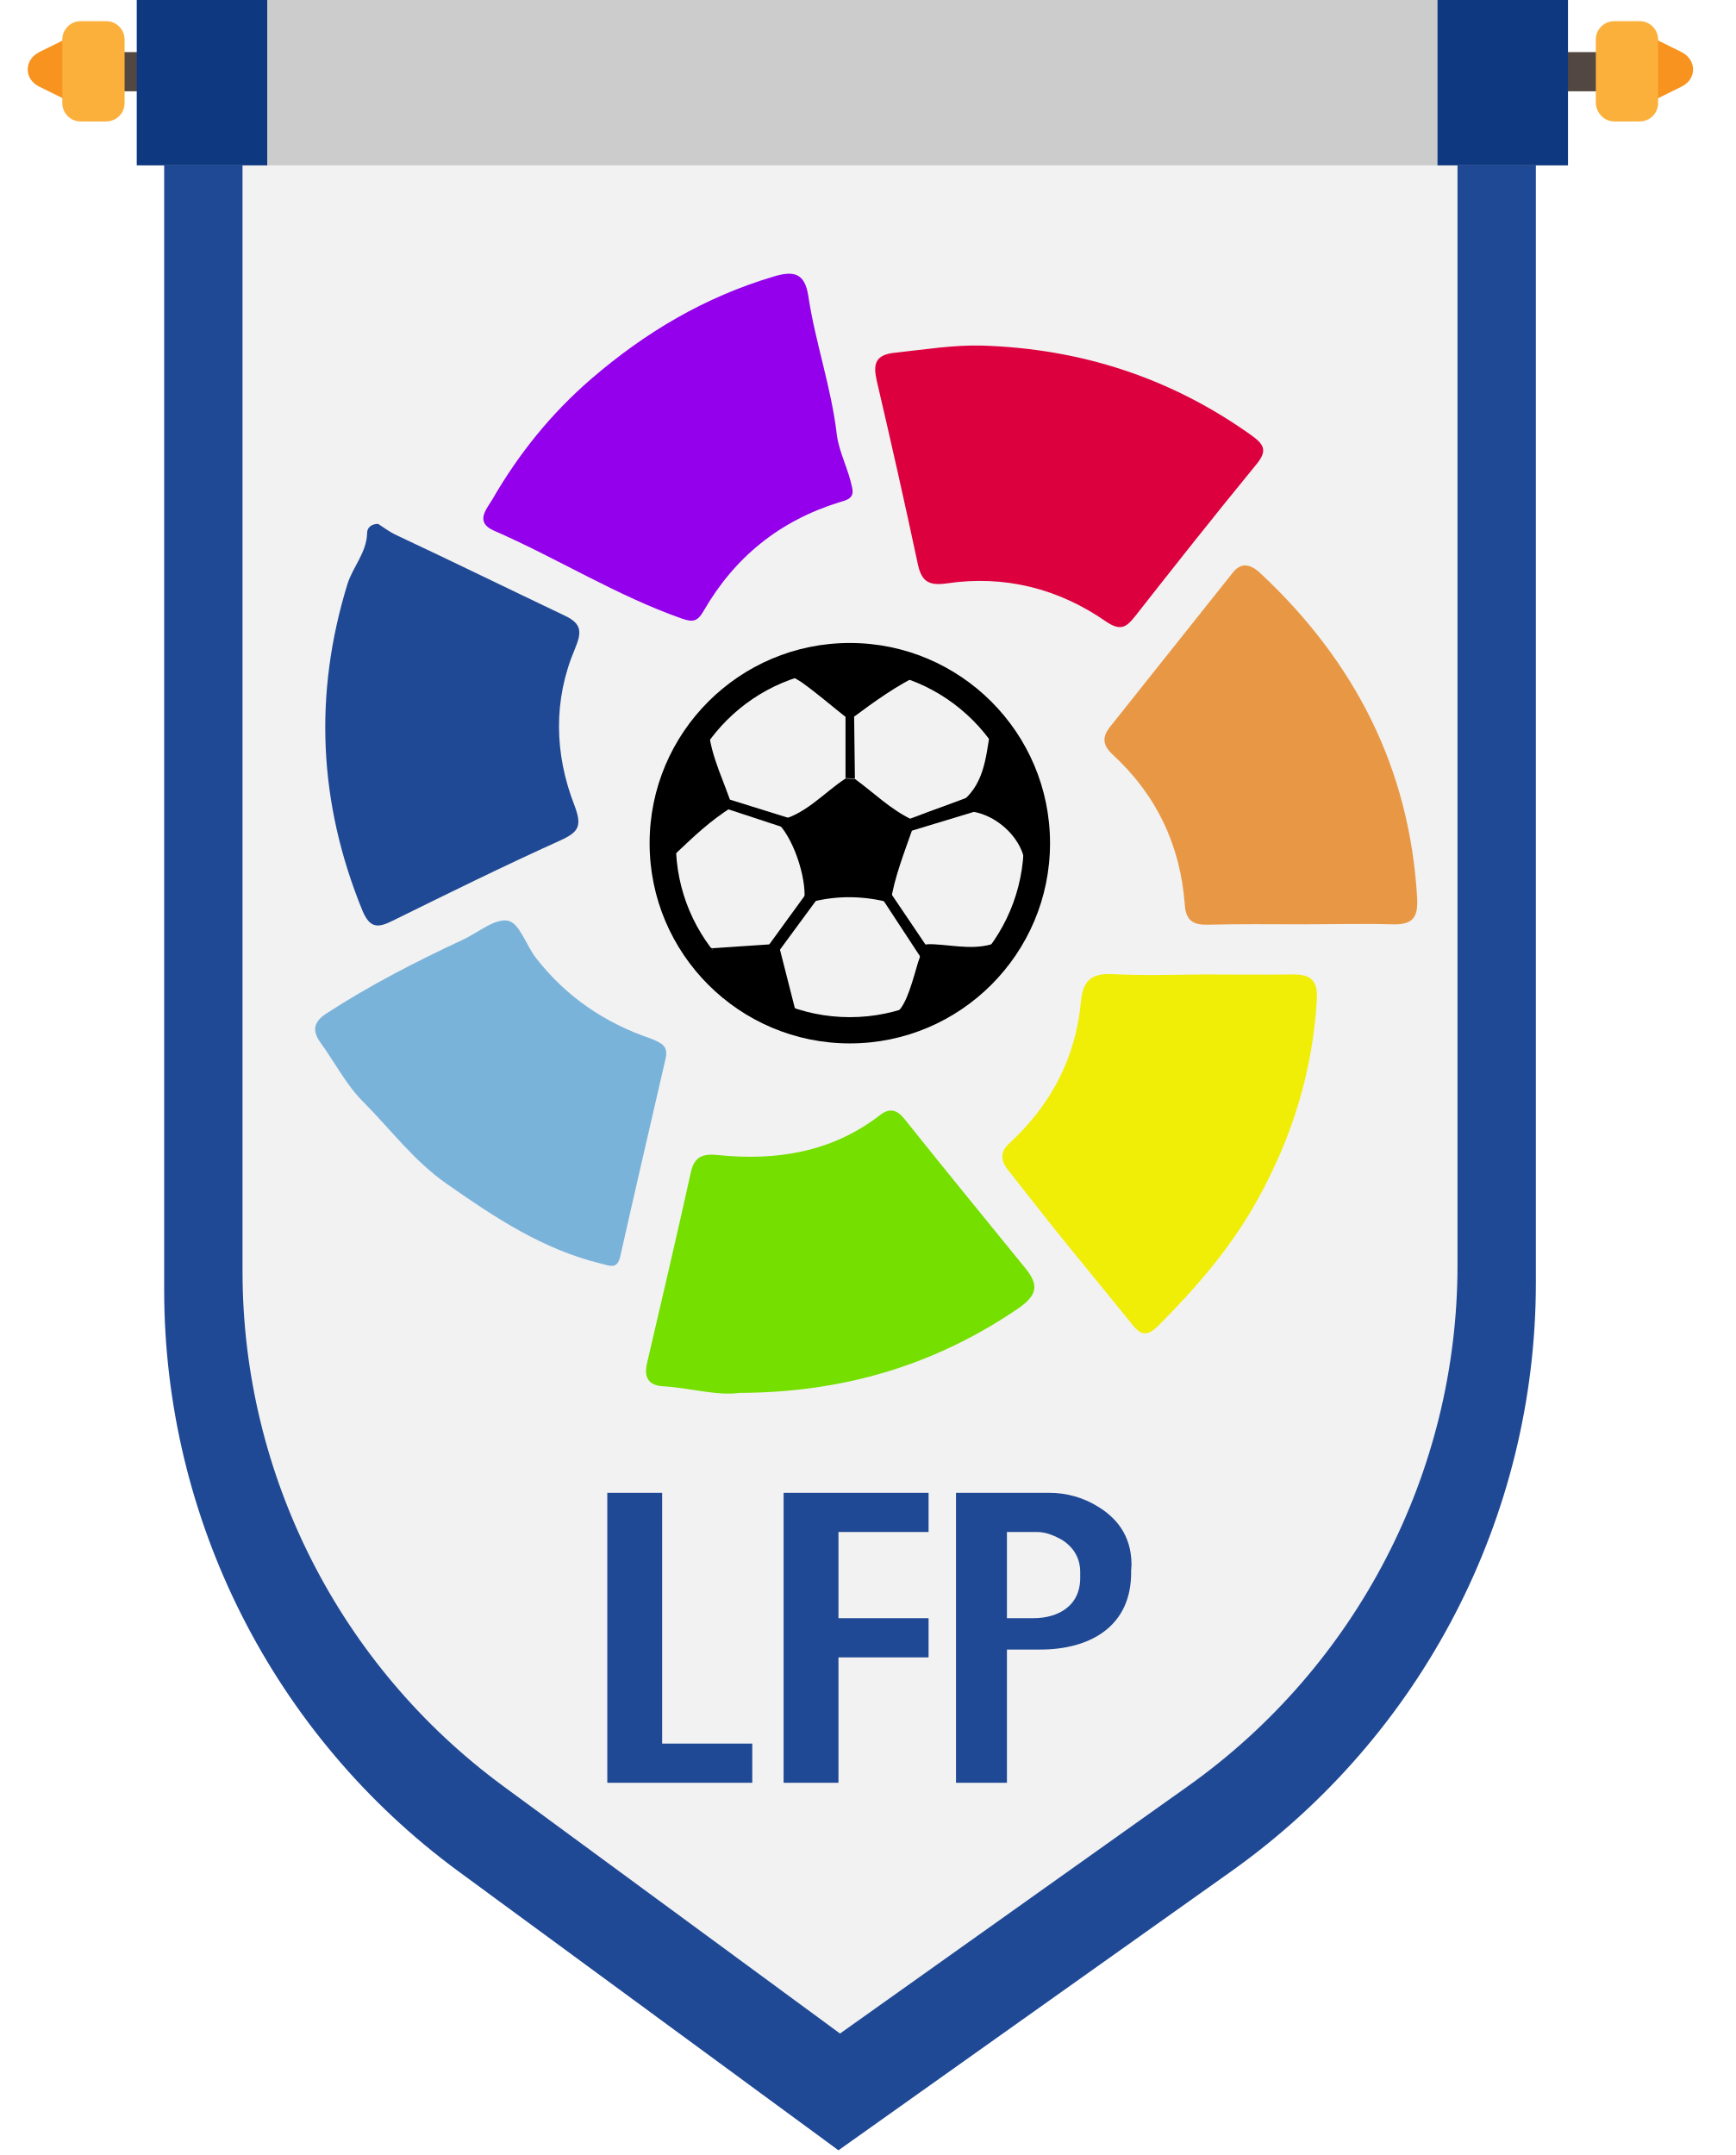
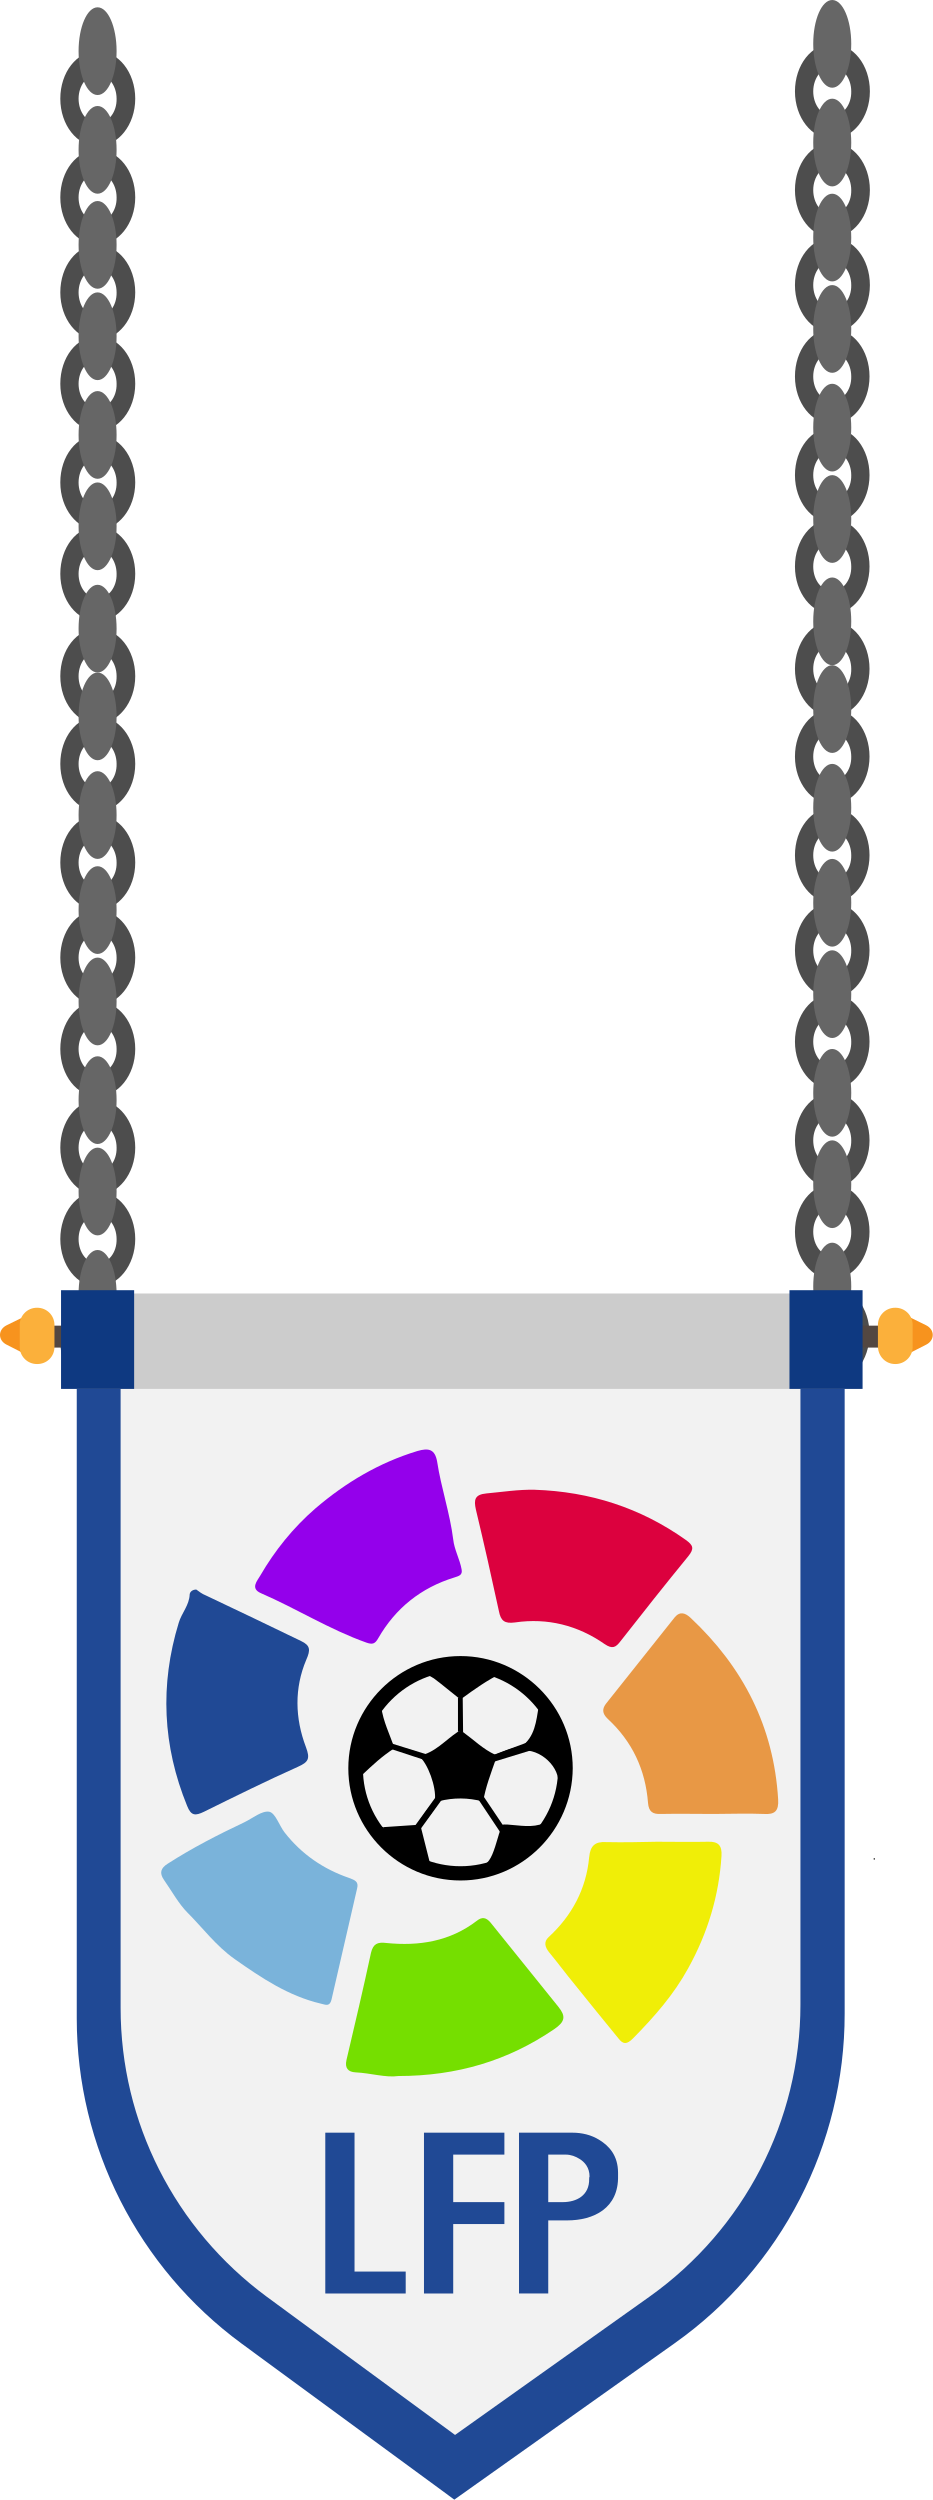
- <svg xmlns="http://www.w3.org/2000/svg" version="1.1" id="Layer_1" x="0px" y="0px" viewBox="357 0 443 550" enable-background="new 357 0 443 550" xml:space="preserve">
-   <path fill="#F2F2F2" d="M668.3,469.1l-96.8,68.8L478,469.2c-45.5-33.5-72.4-86.6-72.4-143.1V35.6H743v288.8  C743,381.8,715.2,435.8,668.3,469.1z" />
-   <path fill="#204995" d="M571,548.8l100.4-71.3C720,442.9,749,387,749,327.4V28h-20v294.9c0,52.8-25.7,102.3-68.7,132.9L571.4,519  l-85.9-63.1c-41.8-30.7-66.6-79.5-66.6-131.4V28h-20v301.2c0,58.6,27.9,113.7,75.1,148.4L571,548.8" />
-   <path fill="#F7931E" d="M367,22.1c-3.9-1.9-3.9-6.8,0-8.8l0,0l8.9-4.4v8.8v8.8L367,22.1L367,22.1z" />
-   <rect x="387.7" y="13.3" fill="#534741" width="389.3" height="10" />
-   <path fill="#FBB03B" d="M384.1,31h-6.5c-2.6,0-4.7-2.1-4.7-4.7V10.1c0-2.6,2.1-4.7,4.7-4.7h6.5c2.6,0,4.7,2.1,4.7,4.7v16.2  C388.8,28.9,386.7,31,384.1,31z" />
-   <path fill="#F7931E" d="M786.2,22.1c3.9-1.9,3.9-6.8,0-8.8l0,0l-8.9-4.4v8.8v8.8L786.2,22.1L786.2,22.1z" />
-   <path fill="#FBB03B" d="M769,31h6.5c2.6,0,4.7-2.1,4.7-4.7V10.1c0-2.6-2.1-4.7-4.7-4.7H769c-2.6,0-4.7,2.1-4.7,4.7v16.2  C764.4,28.9,766.5,31,769,31z" />
-   <rect x="392.8" y="-1.3" fill="#CCCCCC" width="363.7" height="43.5" />
+ <svg xmlns="http://www.w3.org/2000/svg" version="1.1" id="Layer_1" x="0px" y="0px" viewBox="0 0 255.2 684" style="enable-background:new 0 0 255.2 684;" xml:space="preserve">
+   <style type="text/css">
+ 	.st0{fill:#4D4D4D;}
+ 	.st1{fill:#666666;}
+ 	.st2{fill:#F2F2F2;}
+ 	.st3{fill:#204995;}
+ 	.st4{fill:#F7931E;}
+ 	.st5{fill:#534741;}
+ 	.st6{fill:#FBB03B;}
+ 	.st7{fill:#CCCCCC;}
+ 	.st8{fill:#9400EB;}
+ 	.st9{fill:#DC013E;}
+ 	.st10{fill:#E89845;}
+ 	.st11{fill:#75DF00;}
+ 	.st12{fill:#F0EE07;}
+ 	.st13{fill:#7AB3DA;}
+ 	.st14{fill:#0E3981;}
+ </style>
  <g>
    <g>
-       <circle fill="#F2F2F2" cx="574.4" cy="215.1" r="47.4" />
-       <path fill="#9400EB" d="M574.5,124.5c0.6,2.7-1.3,3.1-3.3,3.7c-15.2,4.7-26.7,14-34.6,27.7c-1.5,2.6-2.6,3-5.5,2    c-16.8-5.9-31.8-15.4-48.1-22.5c-5-2.2-1.6-5.7-0.3-8c6.7-11.6,15-21.9,25.2-30.7c13.8-11.9,29-20.9,46.5-26.1    c5.2-1.6,8-0.9,8.9,4.9c1.8,12,5.9,23.4,7.3,35.6C571.2,115.5,573.6,119.9,574.5,124.5z" />
-       <path fill="#DC013E" d="M607.7,88.2c25.2,0.8,48.1,8.2,68.7,22.9c3.5,2.5,4,4.1,1.2,7.5c-10.5,12.8-20.7,25.7-30.9,38.7    c-2.2,2.8-3.7,3.8-7.3,1.4c-12.2-8.5-26-12-40.8-9.8c-4.9,0.7-6.5-0.8-7.4-5.2c-3.3-15.5-6.8-31-10.4-46.4c-1-4.4-0.5-6.8,4.8-7.3    C593.1,89.2,600.3,88,607.7,88.2z" />
-       <path fill="#E89845" d="M689.4,235.9c-8,0-16.1-0.1-24.1,0.1c-3.7,0.1-5.6-1-5.9-5c-1.1-15.2-7.2-28.1-18.4-38.4    c-2.7-2.5-2.7-4.6-0.6-7.2c10.4-13.1,20.8-26.1,31.2-39.2c2.4-3.1,5-1.9,7.2,0.2c24,22.5,38,49.7,39.9,82.8    c0.3,5.3-1.4,6.9-6.6,6.7C704.6,235.7,697,235.9,689.4,235.9z" />
-       <path fill="#75DF00" d="M545.7,355.5c-5.8,0.8-12.6-1.3-19.5-1.7c-3.5-0.2-4.9-2.1-4.1-5.7c3.8-16.3,7.6-32.5,11.2-48.8    c0.9-4.2,3.1-4.9,7-4.5c14.9,1.5,29-0.7,41.3-10.2c2.3-1.8,4.2-1.5,6.1,0.8c10.3,12.9,20.7,25.6,31.1,38.4c3.3,4.1,3.1,6.7-2,10.2    C595.6,348.4,572.4,355.4,545.7,355.5z" />
-       <path fill="#204995" d="M453.5,133.7c1.4,0.9,2.7,1.9,4.3,2.7c14.5,6.8,29,13.9,43.5,20.8c4.1,2,4.3,4,2.4,8.5    c-5.5,13-5.2,26.7-0.1,39.8c2,5.3,1.2,6.8-3.6,9c-14.4,6.5-28.6,13.5-42.8,20.5c-3.8,1.9-5.8,1.9-7.7-2.6    c-11.2-27.4-12.5-55.2-3.8-83.4c1.4-4.4,4.9-8,5-13C450.7,134.5,452,133.7,453.5,133.7z" />
-       <path fill="#F0EE07" d="M663.5,248.7c7.8,0,15.6,0.1,23.4,0c4.7-0.1,6.5,1.6,6.2,6.5c-1.1,18.3-6.3,35.1-15.2,51.1    c-6.7,12.1-15.5,22.2-25.1,31.9c-2.8,2.8-4.4,2.8-6.7,0c-6.6-8.2-13.4-16.4-20-24.6c-3.9-4.9-7.7-9.8-11.6-14.7    c-1.9-2.3-2.5-4.6-0.1-6.9c10.7-9.8,17.2-21.9,18.5-36.5c0.5-5.2,2.7-7.1,7.8-6.9C648.3,249,655.9,248.8,663.5,248.7    C663.5,248.8,663.5,248.8,663.5,248.7z" />
-       <path fill="#7AB3DA" d="M526.9,270.1c-3.9,16.9-7.8,33.7-11.6,50.6c-0.8,3.4-2.7,2.3-4.9,1.8c-14.8-3.6-27-11.7-39.3-20.3    c-8.5-5.9-14.5-14.1-21.6-21.2c-4-4-7.1-9.9-10.7-14.9c-2.4-3.3-1.5-5.5,1.6-7.5c11.1-7.2,22.8-13.2,34.8-18.8    c3.9-1.8,8.1-5.5,11.5-4.8c2.9,0.6,4.6,6.3,7.1,9.5c7.7,9.9,17.6,16.6,29.4,20.6C525.8,266.2,527.6,266.9,526.9,270.1z" />
-       <path d="M562.3,229.9c0.6-6.2-3.1-16.8-7.3-20.3c7.4-1.4,12-7.1,17.8-10.9c0.8,0,1.6,0.1,2.4,0.1c4.8,3.5,9.1,7.8,14.6,10.4    c0.1,0.6,0.2,1.2,0.3,1.8c-2.3,6.6-4.9,13.1-5.8,19.4c-6.9-1.8-13.5-1.9-20.2-0.2C563.5,230,562.9,230,562.3,229.9z" />
-       <path d="M613.6,242.1c-11.9,16.9-28.2,23.5-48.5,20.3c0.1-0.8,0.2-1.6,0.3-2.4c1.7,0.1,3.5,0.3,5.2,0.4    c15.7,0.8,16.4,0.3,20.6-14.4c0.2-0.8,0.7-1.7,0.7-2.5c0.1-2.5,0.8-2.6,3.5-2.5c5.5,0.3,11.2,1.7,16.6-0.7    C612.5,240.9,613.1,241.5,613.6,242.1z" />
-       <path d="M612.4,186.7c11,15.2,12.8,31.4,5.1,48.6c-0.6-0.6-1.2-1.2-1.8-1.8c0.9-3.5,2.2-6.9,2.8-10.5c1.4-8.2-8.3-17.1-16.8-15.9    c0-0.6,0-1.3,0-1.9c6.4-4.5,6.9-11.6,8-18.4C610.5,186.8,611.4,186.7,612.4,186.7z" />
-       <path d="M526.2,221.1c-1.3-8,0.3-15.8,3.1-23.5c1.5-4.1,3.3-8.2,6.4-11.6c1,0.4,1.2,0.4,2.2,0.8c0.8,6.8,4,12.8,6,19.1    c-6,3.9-9.3,7.1-14.6,12.1C527.2,217.8,528.2,221.3,526.2,221.1z" />
-       <path d="M573.1,183.2c-3.8-3-7.5-6.2-11.4-9c-1.2-0.9-3.1-1.4-3.1-2.8c0.1-1.9,2.4-2.4,3.8-2.7c10-2.4,20-1.9,29.8,2.3    c-0.1,0.5-0.1,0.5-0.1,1c-6.2,2.9-12,7.1-17.5,11.2C574.1,183.2,573.6,183.2,573.1,183.2z" />
-       <path d="M539,242c4.9-0.3,9.9-0.7,14.8-1c0.7,0.2,1.4,0.4,2.1,0.7c1.4,5.5,2.8,11,4.2,16.5c-0.7,0.7-1.5,1.5-2.2,2.2    c-9.7-3-17.2-8.9-23-17.2c0.7-0.6,1.3-1.3,2-1.9c0.5-0.1,0.7,0.1,0.8,0.6C538,243.2,538.5,243.3,539,242z" />
-       <path d="M589.8,172.5c0-0.8,0-1.6-0.1-2.5c9.5,2.8,17.1,8.3,22.6,16.6c-0.9,0.1-1.8,0.1-2.7,0.2    C603.9,180.9,597.3,176,589.8,172.5z" />
-       <path d="M537.9,187.2c-0.6-0.6-1.1-1.1-1.7-1.7c5.7-6.6,11.5-13.1,21-14C550.2,176.1,543.8,181.3,537.9,187.2z" />
-       <path d="M536.9,241.3c-0.7,0.6-1.3,1.3-2,1.9c-4.1-5.1-6.9-10.7-7.6-17.2c0.5,0,1,0,1.5,0C531.5,231.1,534.2,236.2,536.9,241.3z" />
-       <path d="M572.8,183c0.7,0,1.5-0.1,2.2-0.1c0.1,5.3,0.1,10.5,0.2,15.8c-0.8,0-1.6-0.1-2.4-0.1C572.8,193.4,572.8,188.2,572.8,183z" />
-       <path d="M555.9,241.6c-0.7-0.2-1.4-0.4-2.1-0.7c2.7-3.8,5-7.9,8.5-11.1c0.6,0.1,1.2,0.2,1.8,0.2C561.9,234.3,559,238,555.9,241.6z    " />
-       <path d="M615.7,233.5c0.6,0.6,1.2,1.2,1.8,1.8c-0.4,2.8-1.9,4.9-3.8,6.9c-0.6-0.6-1.1-1.2-1.7-1.8    C613.2,238,614.4,235.8,615.7,233.5z" />
-       <path d="M557.9,260.4c0.7-0.7,1.5-1.5,2.2-2.2c1.7,0.6,3.5,1.2,5.2,1.8c-0.1,0.8-0.2,1.6-0.3,2.4C562.5,262.6,560,262,557.9,260.4    z" />
-       <path d="M539,242c-0.6,1.3-1,1.2-1.4-0.1C538.1,241.9,538.6,242,539,242z" />
-       <path d="M589.8,209c3.8-1.7,7.6-3.2,11.8-3.8c0,0.6,0,1.3,0,1.9c-3.6,1.8-7.4,3.1-11.5,3.7C590.1,210.3,589.9,209.6,589.8,209z" />
+       <path class="st0" d="M227.7,12c-5.7,0-10.2,5.8-10.2,13s4.6,13,10.2,13S238,32.2,238,25S233.4,12,227.7,12z M227.7,31.7    c-2.9,0-5.2-3-5.2-6.7c0-3.7,2.4-6.7,5.2-6.7s5.2,3,5.2,6.7C233,28.7,230.6,31.7,227.7,31.7z" />
+       <ellipse class="st1" cx="227.7" cy="12" rx="5.2" ry="12" />
+       <path class="st0" d="M227.7,39c-5.7,0-10.2,5.8-10.2,13s4.6,13,10.2,13S238,59.2,238,52S233.4,39,227.7,39z M227.7,58.7    c-2.9,0-5.2-3-5.2-6.7c0-3.7,2.4-6.7,5.2-6.7s5.2,3,5.2,6.7C233,55.7,230.6,58.7,227.7,58.7z" />
+       <ellipse class="st1" cx="227.7" cy="39" rx="5.2" ry="12" />
+       <path class="st0" d="M227.7,65c-5.7,0-10.2,5.8-10.2,13s4.6,13,10.2,13S238,85.2,238,78S233.4,65,227.7,65z M227.7,84.7    c-2.9,0-5.2-3-5.2-6.7c0-3.7,2.4-6.7,5.2-6.7s5.2,3,5.2,6.7C233,81.7,230.6,84.7,227.7,84.7z" />
+       <ellipse class="st1" cx="227.7" cy="65" rx="5.2" ry="12" />
+       <path class="st0" d="M227.7,90c-5.7,0-10.2,5.8-10.2,13s4.6,13,10.2,13s10.2-5.8,10.2-13S233.4,90,227.7,90z M227.7,109.7    c-2.9,0-5.2-3-5.2-6.7c0-3.7,2.4-6.7,5.2-6.7s5.2,3,5.2,6.7C233,106.7,230.6,109.7,227.7,109.7z" />
+       <ellipse class="st1" cx="227.7" cy="90" rx="5.2" ry="12" />
+       <path class="st0" d="M227.7,117c-5.7,0-10.2,5.8-10.2,13s4.6,13,10.2,13s10.2-5.8,10.2-13S233.4,117,227.7,117z M227.7,136.7    c-2.9,0-5.2-3-5.2-6.7c0-3.7,2.4-6.7,5.2-6.7s5.2,3,5.2,6.7C233,133.7,230.6,136.7,227.7,136.7z" />
+       <ellipse class="st1" cx="227.7" cy="117" rx="5.2" ry="12" />
+       <path class="st0" d="M227.7,142c-5.7,0-10.2,5.8-10.2,13s4.6,13,10.2,13s10.2-5.8,10.2-13S233.4,142,227.7,142z M227.7,161.7    c-2.9,0-5.2-3-5.2-6.7c0-3.7,2.4-6.7,5.2-6.7s5.2,3,5.2,6.7C233,158.7,230.6,161.7,227.7,161.7z" />
+       <ellipse class="st1" cx="227.7" cy="142" rx="5.2" ry="12" />
+       <path class="st0" d="M227.7,170c-5.7,0-10.2,5.8-10.2,13s4.6,13,10.2,13s10.2-5.8,10.2-13S233.4,170,227.7,170z M227.7,189.7    c-2.9,0-5.2-3-5.2-6.7c0-3.7,2.4-6.7,5.2-6.7s5.2,3,5.2,6.7C233,186.7,230.6,189.7,227.7,189.7z" />
+       <ellipse class="st1" cx="227.7" cy="170" rx="5.2" ry="12" />
+       <path class="st0" d="M227.7,194c-5.7,0-10.2,5.8-10.2,13s4.6,13,10.2,13s10.2-5.8,10.2-13S233.4,194,227.7,194z M227.7,213.7    c-2.9,0-5.2-3-5.2-6.7c0-3.7,2.4-6.7,5.2-6.7s5.2,3,5.2,6.7C233,210.7,230.6,213.7,227.7,213.7z" />
+       <ellipse class="st1" cx="227.7" cy="194" rx="5.2" ry="12" />
+       <path class="st0" d="M227.7,221c-5.7,0-10.2,5.8-10.2,13s4.6,13,10.2,13s10.2-5.8,10.2-13S233.4,221,227.7,221z M227.7,240.7    c-2.9,0-5.2-3-5.2-6.7c0-3.7,2.4-6.7,5.2-6.7s5.2,3,5.2,6.7C233,237.7,230.6,240.7,227.7,240.7z" />
+       <ellipse class="st1" cx="227.7" cy="221" rx="5.2" ry="12" />
+       <path class="st0" d="M227.7,247c-5.7,0-10.2,5.8-10.2,13s4.6,13,10.2,13s10.2-5.8,10.2-13S233.4,247,227.7,247z M227.7,266.7    c-2.9,0-5.2-3-5.2-6.7c0-3.7,2.4-6.7,5.2-6.7s5.2,3,5.2,6.7C233,263.7,230.6,266.7,227.7,266.7z" />
+       <ellipse class="st1" cx="227.7" cy="247" rx="5.2" ry="12" />
+       <path class="st0" d="M227.7,272c-5.7,0-10.2,5.8-10.2,13s4.6,13,10.2,13s10.2-5.8,10.2-13S233.4,272,227.7,272z M227.7,291.7    c-2.9,0-5.2-3-5.2-6.7c0-3.7,2.4-6.7,5.2-6.7s5.2,3,5.2,6.7C233,288.7,230.6,291.7,227.7,291.7z" />
+       <ellipse class="st1" cx="227.7" cy="272" rx="5.2" ry="12" />
+       <path class="st0" d="M227.7,299c-5.7,0-10.2,5.8-10.2,13s4.6,13,10.2,13s10.2-5.8,10.2-13S233.4,299,227.7,299z M227.7,318.7    c-2.9,0-5.2-3-5.2-6.7c0-3.7,2.4-6.7,5.2-6.7s5.2,3,5.2,6.7C233,315.7,230.6,318.7,227.7,318.7z" />
+       <ellipse class="st1" cx="227.7" cy="299" rx="5.2" ry="12" />
+       <path class="st0" d="M227.7,324c-5.7,0-10.2,5.8-10.2,13s4.6,13,10.2,13s10.2-5.8,10.2-13S233.4,324,227.7,324z M227.7,343.7    c-2.9,0-5.2-3-5.2-6.7c0-3.7,2.4-6.7,5.2-6.7s5.2,3,5.2,6.7C233,340.7,230.6,343.7,227.7,343.7z" />
+       <ellipse class="st1" cx="227.7" cy="324" rx="5.2" ry="12" />
+       <path class="st0" d="M227.7,352c-5.7,0-10.2,5.8-10.2,13s4.6,13,10.2,13s10.2-5.8,10.2-13S233.4,352,227.7,352z M227.7,371.7    c-2.9,0-5.2-3-5.2-6.7c0-3.7,2.4-6.7,5.2-6.7s5.2,3,5.2,6.7C233,368.7,230.6,371.7,227.7,371.7z" />
+       <ellipse class="st1" cx="227.7" cy="352" rx="5.2" ry="12" />
    </g>
-     <polygon points="540.6,205.8 563.4,213.3 562.3,210 539.8,203  " />
-     <polygon points="582,229.1 594.2,247.7 596.4,245.8 583.1,226.1  " />
-     <polygon points="588.1,212.5 609.2,206.1 606.7,202.5 585.9,210.2  " />
-     <polygon points="554.8,244.1 566.2,228.6 563.4,227.2 551.7,243.3  " />
    <g>
-       <path d="M573.9,266.3c-28.2,0-51.1-22.9-51.1-51.1s22.9-51.1,51.1-51.1c28.2,0,51.1,22.9,51.1,51.1S602.1,266.3,573.9,266.3z     M573.9,170.8c-24.5,0-44.4,19.9-44.4,44.4s19.9,44.4,44.4,44.4s44.4-19.9,44.4-44.4S598.4,170.8,573.9,170.8z" />
+       <path class="st0" d="M26.7,14c-5.7,0-10.2,5.8-10.2,13s4.6,13,10.2,13S37,34.2,37,27S32.4,14,26.7,14z M26.7,33.7    c-2.9,0-5.2-3-5.2-6.7c0-3.7,2.4-6.7,5.2-6.7s5.2,3,5.2,6.7C32,30.7,29.6,33.7,26.7,33.7z" />
+       <ellipse class="st1" cx="26.7" cy="14" rx="5.2" ry="12" />
+       <path class="st0" d="M26.7,41c-5.7,0-10.2,5.8-10.2,13s4.6,13,10.2,13S37,61.2,37,54S32.4,41,26.7,41z M26.7,60.7    c-2.9,0-5.2-3-5.2-6.7c0-3.7,2.4-6.7,5.2-6.7s5.2,3,5.2,6.7C32,57.7,29.6,60.7,26.7,60.7z" />
+       <ellipse class="st1" cx="26.7" cy="41" rx="5.2" ry="12" />
+       <path class="st0" d="M26.7,67c-5.7,0-10.2,5.8-10.2,13s4.6,13,10.2,13S37,87.2,37,80S32.4,67,26.7,67z M26.7,86.7    c-2.9,0-5.2-3-5.2-6.7c0-3.7,2.4-6.7,5.2-6.7s5.2,3,5.2,6.7C32,83.7,29.6,86.7,26.7,86.7z" />
+       <ellipse class="st1" cx="26.7" cy="67" rx="5.2" ry="12" />
+       <path class="st0" d="M26.7,92c-5.7,0-10.2,5.8-10.2,13s4.6,13,10.2,13S37,112.2,37,105S32.4,92,26.7,92z M26.7,111.7    c-2.9,0-5.2-3-5.2-6.7c0-3.7,2.4-6.7,5.2-6.7s5.2,3,5.2,6.7C32,108.7,29.6,111.7,26.7,111.7z" />
+       <ellipse class="st1" cx="26.7" cy="92" rx="5.2" ry="12" />
+       <path class="st0" d="M26.7,119c-5.7,0-10.2,5.8-10.2,13s4.6,13,10.2,13S37,139.2,37,132S32.4,119,26.7,119z M26.7,138.7    c-2.9,0-5.2-3-5.2-6.7c0-3.7,2.4-6.7,5.2-6.7s5.2,3,5.2,6.7C32,135.7,29.6,138.7,26.7,138.7z" />
+       <ellipse class="st1" cx="26.7" cy="119" rx="5.2" ry="12" />
+       <path class="st0" d="M26.7,144c-5.7,0-10.2,5.8-10.2,13s4.6,13,10.2,13S37,164.2,37,157S32.4,144,26.7,144z M26.7,163.7    c-2.9,0-5.2-3-5.2-6.7c0-3.7,2.4-6.7,5.2-6.7s5.2,3,5.2,6.7C32,160.7,29.6,163.7,26.7,163.7z" />
+       <ellipse class="st1" cx="26.7" cy="144" rx="5.2" ry="12" />
+       <path class="st0" d="M26.7,172c-5.7,0-10.2,5.8-10.2,13s4.6,13,10.2,13S37,192.2,37,185S32.4,172,26.7,172z M26.7,191.7    c-2.9,0-5.2-3-5.2-6.7c0-3.7,2.4-6.7,5.2-6.7s5.2,3,5.2,6.7C32,188.7,29.6,191.7,26.7,191.7z" />
+       <ellipse class="st1" cx="26.7" cy="172" rx="5.2" ry="12" />
+       <path class="st0" d="M26.7,196c-5.7,0-10.2,5.8-10.2,13s4.6,13,10.2,13S37,216.2,37,209S32.4,196,26.7,196z M26.7,215.7    c-2.9,0-5.2-3-5.2-6.7c0-3.7,2.4-6.7,5.2-6.7s5.2,3,5.2,6.7C32,212.7,29.6,215.7,26.7,215.7z" />
+       <ellipse class="st1" cx="26.7" cy="196" rx="5.2" ry="12" />
+       <path class="st0" d="M26.7,223c-5.7,0-10.2,5.8-10.2,13s4.6,13,10.2,13S37,243.2,37,236S32.4,223,26.7,223z M26.7,242.7    c-2.9,0-5.2-3-5.2-6.7c0-3.7,2.4-6.7,5.2-6.7s5.2,3,5.2,6.7C32,239.7,29.6,242.7,26.7,242.7z" />
+       <ellipse class="st1" cx="26.7" cy="223" rx="5.2" ry="12" />
+       <path class="st0" d="M26.7,249c-5.7,0-10.2,5.8-10.2,13s4.6,13,10.2,13S37,269.2,37,262S32.4,249,26.7,249z M26.7,268.7    c-2.9,0-5.2-3-5.2-6.7c0-3.7,2.4-6.7,5.2-6.7s5.2,3,5.2,6.7C32,265.7,29.6,268.7,26.7,268.7z" />
+       <ellipse class="st1" cx="26.7" cy="249" rx="5.2" ry="12" />
+       <path class="st0" d="M26.7,274c-5.7,0-10.2,5.8-10.2,13s4.6,13,10.2,13S37,294.2,37,287S32.4,274,26.7,274z M26.7,293.7    c-2.9,0-5.2-3-5.2-6.7c0-3.7,2.4-6.7,5.2-6.7s5.2,3,5.2,6.7C32,290.7,29.6,293.7,26.7,293.7z" />
+       <ellipse class="st1" cx="26.7" cy="274" rx="5.2" ry="12" />
+       <path class="st0" d="M26.7,301c-5.7,0-10.2,5.8-10.2,13s4.6,13,10.2,13S37,321.2,37,314S32.4,301,26.7,301z M26.7,320.7    c-2.9,0-5.2-3-5.2-6.7c0-3.7,2.4-6.7,5.2-6.7s5.2,3,5.2,6.7C32,317.7,29.6,320.7,26.7,320.7z" />
+       <ellipse class="st1" cx="26.7" cy="301" rx="5.2" ry="12" />
+       <path class="st0" d="M26.7,326c-5.7,0-10.2,5.8-10.2,13s4.6,13,10.2,13S37,346.2,37,339S32.4,326,26.7,326z M26.7,345.7    c-2.9,0-5.2-3-5.2-6.7c0-3.7,2.4-6.7,5.2-6.7s5.2,3,5.2,6.7C32,342.7,29.6,345.7,26.7,345.7z" />
+       <ellipse class="st1" cx="26.7" cy="326" rx="5.2" ry="12" />
+       <path class="st0" d="M26.7,354c-5.7,0-10.2,5.8-10.2,13s4.6,13,10.2,13S37,374.2,37,367S32.4,354,26.7,354z M26.7,373.7    c-2.9,0-5.2-3-5.2-6.7c0-3.7,2.4-6.7,5.2-6.7s5.2,3,5.2,6.7C32,370.7,29.6,373.7,26.7,373.7z" />
+       <ellipse class="st1" cx="26.7" cy="354" rx="5.2" ry="12" />
+     </g>
+     <g>
+       <path class="st2" d="M182.6,636.2l-58.1,41.3l-56.1-41.2c-27.3-20.1-43.5-52-43.5-85.9V376h202.5v173.3    C227.5,583.8,210.8,616.2,182.6,636.2z" />
+       <path class="st3" d="M219,371.5v177c0,31.7-15.4,61.4-41.2,79.8l-53.3,37.9l-51.5-37.8C47.8,609.8,33,580.6,33,549.4V371.5H21    v180.7c0,35.2,16.8,68.2,45.1,89l58.2,42.7l60.3-42.8c29.2-20.7,46.5-54.3,46.5-90.1V371.5H219z" />
+       <path class="st4" d="M1.8,367.9c-2.4-1.2-2.4-4.1,0-5.3h0l5.3-2.6v5.3v5.3L1.8,367.9L1.8,367.9z" />
+       <rect x="14.2" y="362.7" class="st5" width="233.7" height="6" />
+       <path class="st6" d="M10.2,373.2h-0.1c-2.6,0-4.7-2.1-4.7-4.7v-6c0-2.6,2.1-4.7,4.7-4.7h0.1c2.6,0,4.7,2.1,4.7,4.7v6    C14.9,371.2,12.8,373.2,10.2,373.2z" />
+       <path class="st4" d="M253.4,367.9c2.4-1.2,2.4-4.1,0-5.3h0l-5.3-2.6v5.3v5.3L253.4,367.9L253.4,367.9z" />
+       <path class="st6" d="M244.9,373.2h0.1c2.6,0,4.7-2.1,4.7-4.7v-6c0-2.6-2.1-4.7-4.7-4.7h-0.1c-2.6,0-4.7,2.1-4.7,4.7v6    C240.3,371.2,242.4,373.2,244.9,373.2z" />
+       <rect x="17.3" y="353.9" class="st7" width="218.3" height="26.1" />
+       <g>
+         <g>
+           <circle class="st2" cx="126.3" cy="483.8" r="28.4" />
+           <path class="st8" d="M126.3,429.4c0.3,1.6-0.8,1.8-2,2.2c-9.1,2.8-16.1,8.4-20.8,16.6c-0.9,1.6-1.6,1.8-3.3,1.2      c-10.1-3.6-19.1-9.3-28.8-13.5c-3-1.3-1-3.4-0.2-4.8c4-6.9,9-13.1,15.1-18.4c8.3-7.1,17.4-12.5,27.9-15.7      c3.1-0.9,4.8-0.5,5.4,2.9c1.1,7.2,3.5,14.1,4.4,21.3C124.3,424,125.8,426.6,126.3,429.4z" />
+           <path class="st9" d="M146.3,407.6c15.1,0.5,28.9,4.9,41.3,13.7c2.1,1.5,2.4,2.4,0.7,4.5c-6.3,7.7-12.4,15.4-18.5,23.2      c-1.3,1.7-2.2,2.3-4.4,0.8c-7.3-5.1-15.6-7.2-24.5-5.9c-2.9,0.4-3.9-0.5-4.4-3.1c-2-9.3-4.1-18.6-6.3-27.8      c-0.6-2.7-0.3-4.1,2.9-4.4C137.5,408.2,141.8,407.5,146.3,407.6z" />
+           <path class="st10" d="M195.3,496.3c-4.8,0-9.7-0.1-14.5,0c-2.2,0.1-3.3-0.6-3.5-3c-0.7-9.1-4.3-16.8-11-23      c-1.6-1.5-1.6-2.8-0.4-4.3c6.2-7.8,12.5-15.7,18.7-23.5c1.5-1.8,3-1.1,4.3,0.1c14.4,13.5,22.8,29.8,24,49.7      c0.2,3.2-0.9,4.2-3.9,4C204.4,496.1,199.8,496.3,195.3,496.3z" />
+           <path class="st11" d="M109,568c-3.5,0.5-7.5-0.8-11.7-1c-2.1-0.1-3-1.2-2.5-3.4c2.3-9.8,4.6-19.5,6.7-29.3      c0.6-2.5,1.8-3,4.2-2.7c8.9,0.9,17.4-0.4,24.8-6.1c1.4-1.1,2.5-0.9,3.7,0.5c6.2,7.7,12.4,15.4,18.6,23.1c2,2.5,1.9,4-1.2,6.1      C139,563.8,125,568,109,568z" />
+           <path class="st3" d="M53.7,434.9c0.8,0.6,1.6,1.2,2.6,1.6c8.7,4.1,17.4,8.3,26.1,12.5c2.5,1.2,2.6,2.4,1.4,5.1      c-3.3,7.8-3.1,16-0.1,23.9c1.2,3.2,0.7,4.1-2.2,5.4c-8.7,3.9-17.2,8.1-25.7,12.3c-2.3,1.1-3.5,1.2-4.6-1.6      c-6.7-16.4-7.5-33.1-2.3-50.1c0.8-2.7,2.9-4.8,3-7.8C52,435.4,52.8,434.9,53.7,434.9z" />
+           <path class="st12" d="M179.7,503.9c4.7,0,9.4,0.1,14,0c2.8-0.1,3.9,1,3.7,3.9c-0.7,11-3.8,21.1-9.1,30.7      c-4,7.3-9.3,13.3-15.1,19.2c-1.7,1.7-2.7,1.7-4,0c-4-4.9-8-9.8-12-14.8c-2.4-2.9-4.6-5.9-7-8.8c-1.1-1.4-1.5-2.8-0.1-4.1      c6.4-5.9,10.3-13.2,11.1-21.9c0.3-3.1,1.6-4.3,4.7-4.1C170.6,504.1,175.2,504,179.7,503.9C179.7,504,179.7,504,179.7,503.9z" />
+           <path class="st13" d="M97.7,516.7c-2.3,10.1-4.7,20.3-7,30.4c-0.5,2-1.6,1.4-2.9,1.1c-8.9-2.1-16.2-7-23.6-12.2      c-5.1-3.6-8.7-8.5-12.9-12.7c-2.4-2.4-4.3-5.9-6.4-8.9c-1.4-2-0.9-3.3,1-4.5c6.7-4.3,13.7-7.9,20.9-11.3      c2.3-1.1,4.9-3.3,6.9-2.9c1.7,0.4,2.7,3.8,4.2,5.7c4.6,5.9,10.6,10,17.6,12.4C97.1,514.4,98.2,514.8,97.7,516.7z" />
+           <path d="M119,492.6c0.4-3.7-1.9-10.1-4.4-12.2c4.4-0.8,7.2-4.3,10.7-6.6c0.5,0,1,0,1.4,0.1c2.9,2.1,5.5,4.7,8.8,6.2      c0.1,0.4,0.1,0.7,0.2,1.1c-1.4,4-2.9,7.9-3.5,11.7c-4.2-1.1-8.1-1.1-12.1-0.1C119.7,492.7,119.4,492.7,119,492.6z" />
+           <path d="M149.8,500c-7.2,10.2-16.9,14.1-29.1,12.2c0.1-0.5,0.1-1,0.2-1.5c1,0.1,2.1,0.2,3.1,0.2c9.4,0.5,9.8,0.2,12.4-8.7      c0.1-0.5,0.4-1,0.4-1.5c0.1-1.5,0.5-1.6,2.1-1.5c3.3,0.2,6.7,1,10-0.4C149.1,499.2,149.5,499.6,149.8,500z" />
+           <path d="M149,466.7c6.6,9.1,7.7,18.9,3.1,29.2c-0.4-0.4-0.7-0.7-1.1-1.1c0.6-2.1,1.3-4.2,1.7-6.3c0.8-4.9-5-10.3-10.1-9.5      c0-0.4,0-0.8,0-1.1c3.8-2.7,4.1-7,4.8-11.1C147.9,466.8,148.5,466.7,149,466.7z" />
+           <path d="M97.3,487.4c-0.8-4.8,0.2-9.5,1.9-14.1c0.9-2.5,2-4.9,3.8-6.9c0.6,0.2,0.7,0.2,1.3,0.5c0.5,4.1,2.4,7.7,3.6,11.4      c-3.6,2.4-5.6,4.3-8.8,7.3C97.9,485.4,98.5,487.5,97.3,487.4z" />
+           <path d="M125.5,464.6c-2.3-1.8-4.5-3.7-6.8-5.4c-0.7-0.5-1.9-0.8-1.8-1.7c0-1.2,1.4-1.4,2.3-1.6c6-1.4,12-1.1,17.9,1.4      c0,0.3,0,0.3-0.1,0.6c-3.7,1.8-7.2,4.3-10.5,6.7C126.1,464.6,125.8,464.6,125.5,464.6z" />
+           <path d="M105,499.9c3-0.2,5.9-0.4,8.9-0.6c0.4,0.1,0.8,0.3,1.2,0.4c0.8,3.3,1.7,6.6,2.5,9.9c-0.4,0.4-0.9,0.9-1.3,1.3      c-5.8-1.8-10.3-5.4-13.8-10.3c0.4-0.4,0.8-0.8,1.2-1.1c0.3,0,0.4,0.1,0.5,0.4C104.4,500.6,104.7,500.7,105,499.9z" />
+           <path d="M135.5,458.2c0-0.5,0-1,0-1.5c5.7,1.7,10.2,5,13.5,10c-0.5,0-1.1,0.1-1.6,0.1C144,463.2,140,460.3,135.5,458.2z" />
+           <path d="M104.3,467c-0.3-0.3-0.7-0.7-1-1c3.4-4,6.9-7.8,12.6-8.4C111.8,460.3,107.9,463.5,104.3,467z" />
+           <path d="M103.7,499.5c-0.4,0.4-0.8,0.8-1.2,1.1c-2.5-3-4.1-6.4-4.5-10.3c0.3,0,0.6,0,0.9,0C100.5,493.3,102.1,496.4,103.7,499.5      z" />
+           <path d="M125.3,464.5c0.4,0,0.9,0,1.3-0.1c0,3.2,0.1,6.3,0.1,9.5c-0.5,0-1,0-1.4-0.1C125.3,470.7,125.3,467.6,125.3,464.5z" />
+           <path d="M115.2,499.7c-0.4-0.1-0.8-0.3-1.2-0.4c1.6-2.3,3-4.7,5.1-6.7c0.4,0,0.7,0.1,1.1,0.1C118.8,495.3,117,497.5,115.2,499.7      z" />
+           <path d="M151,494.8c0.4,0.4,0.7,0.7,1.1,1.1c-0.2,1.7-1.2,2.9-2.3,4.1c-0.3-0.4-0.7-0.7-1-1.1      C149.5,497.5,150.3,496.2,151,494.8z" />
+           <path d="M116.4,510.9c0.4-0.4,0.9-0.9,1.3-1.3c1,0.4,2.1,0.7,3.1,1.1c-0.1,0.5-0.1,1-0.2,1.5      C119.1,512.2,117.6,511.9,116.4,510.9z" />
+           <path d="M105,499.9c-0.3,0.8-0.6,0.7-0.8-0.1C104.5,499.8,104.8,499.9,105,499.9z" />
+           <path d="M135.5,480.1c2.3-1,4.6-1.9,7.1-2.3c0,0.4,0,0.8,0,1.1c-2.2,1.1-4.5,1.9-6.9,2.2C135.7,480.8,135.6,480.5,135.5,480.1z" />
+         </g>
+         <polygon points="106,478.2 119.7,482.7 119,480.7 105.5,476.5    " />
+         <polygon points="130.8,492.2 138.2,503.3 139.5,502.2 131.5,490.3    " />
+         <polygon points="134.5,482.2 147.2,478.3 145.7,476.2 133.2,480.8    " />
+         <polygon points="114.5,501.2 121.3,491.8 119.7,491 112.7,500.7    " />
+         <g>
+           <path d="M126,514.5c-16.9,0-30.7-13.8-30.7-30.7c0-16.9,13.8-30.7,30.7-30.7s30.7,13.8,30.7,30.7      C156.6,500.7,142.9,514.5,126,514.5z M126,457.2c-14.7,0-26.7,12-26.7,26.7s12,26.7,26.7,26.7s26.7-12,26.7-26.7      S140.7,457.2,126,457.2z" />
+         </g>
+       </g>
+       <circle cx="239.2" cy="508.6" r="0.2" />
+       <rect x="16.7" y="353" class="st14" width="20" height="27" />
+       <rect x="216" y="353" class="st14" width="20" height="27" />
+       <polygon class="st3" points="97,621.5 97,583.5 89,583.5 89,627.5 89.5,627.5 97.3,627.5 111,627.5 111,621.5   " />
+       <polygon class="st3" points="138,589.5 138,583.5 123.6,583.5 115.8,583.5 116,583.5 116,602.4 116,608.8 116,627.5 124,627.5     124,608.5 138,608.5 138,602.5 124,602.5 124,589.5   " />
+       <path class="st3" d="M164,585.5c-2.2-1.4-4.8-2-7.4-2c-1.9,0-4.7,0-6.7,0h-2.4H142v44h8v-20h5.2c7.2,0,14.1-3.3,13.9-12.2    c0-0.3,0-0.5,0-0.8C169.1,589.7,166.6,587.1,164,585.5z M161.2,596.1c0.1,4.6-3.5,6.4-7.2,6.4h-4v-13c0,0,3,0,4.8,0    c1.4,0,2.7,0.5,3.8,1.2c1.3,0.8,2.7,2.3,2.7,4.8C161.2,595.7,161.2,595.9,161.2,596.1z" />
    </g>
  </g>
-   <rect x="391.9" y="-2.8" fill="#0E3981" width="33.3" height="45" />
-   <rect x="723.9" y="-2.8" fill="#0E3981" width="33.3" height="45" />
-   <polygon fill="#204995" points="526,445 526,381 512,381 512,455 513.1,455 526.2,455 549,455 549,445 " />
-   <polygon fill="#204995" points="594,391 594,381 569.9,381 557,381 557,381 557,412.9 557,423.4 557,455 571,455 571,423 594,423   594,413 571,413 571,391 " />
-   <path fill="#204995" d="M637.2,384.5c-3.7-2.3-8-3.5-12.3-3.5c-3.2,0-7.9,0-11.2,0h-4.1H601v74h13v-34h8.6  c11.9,0,23.4-5.4,23.1-20.2c0-0.5,0.1-0.8,0.1-1.4C645.8,391.5,641.5,387.1,637.2,384.5z M632.7,402.3c0.2,7.7-5.8,10.7-12,10.7H614  v-22c0,0,4.9,0,7.8,0c2.2,0,4.5,1,6.4,2.1c2.2,1.4,4.5,4,4.5,8.1C632.7,401.5,632.7,402,632.7,402.3z" />
</svg>
